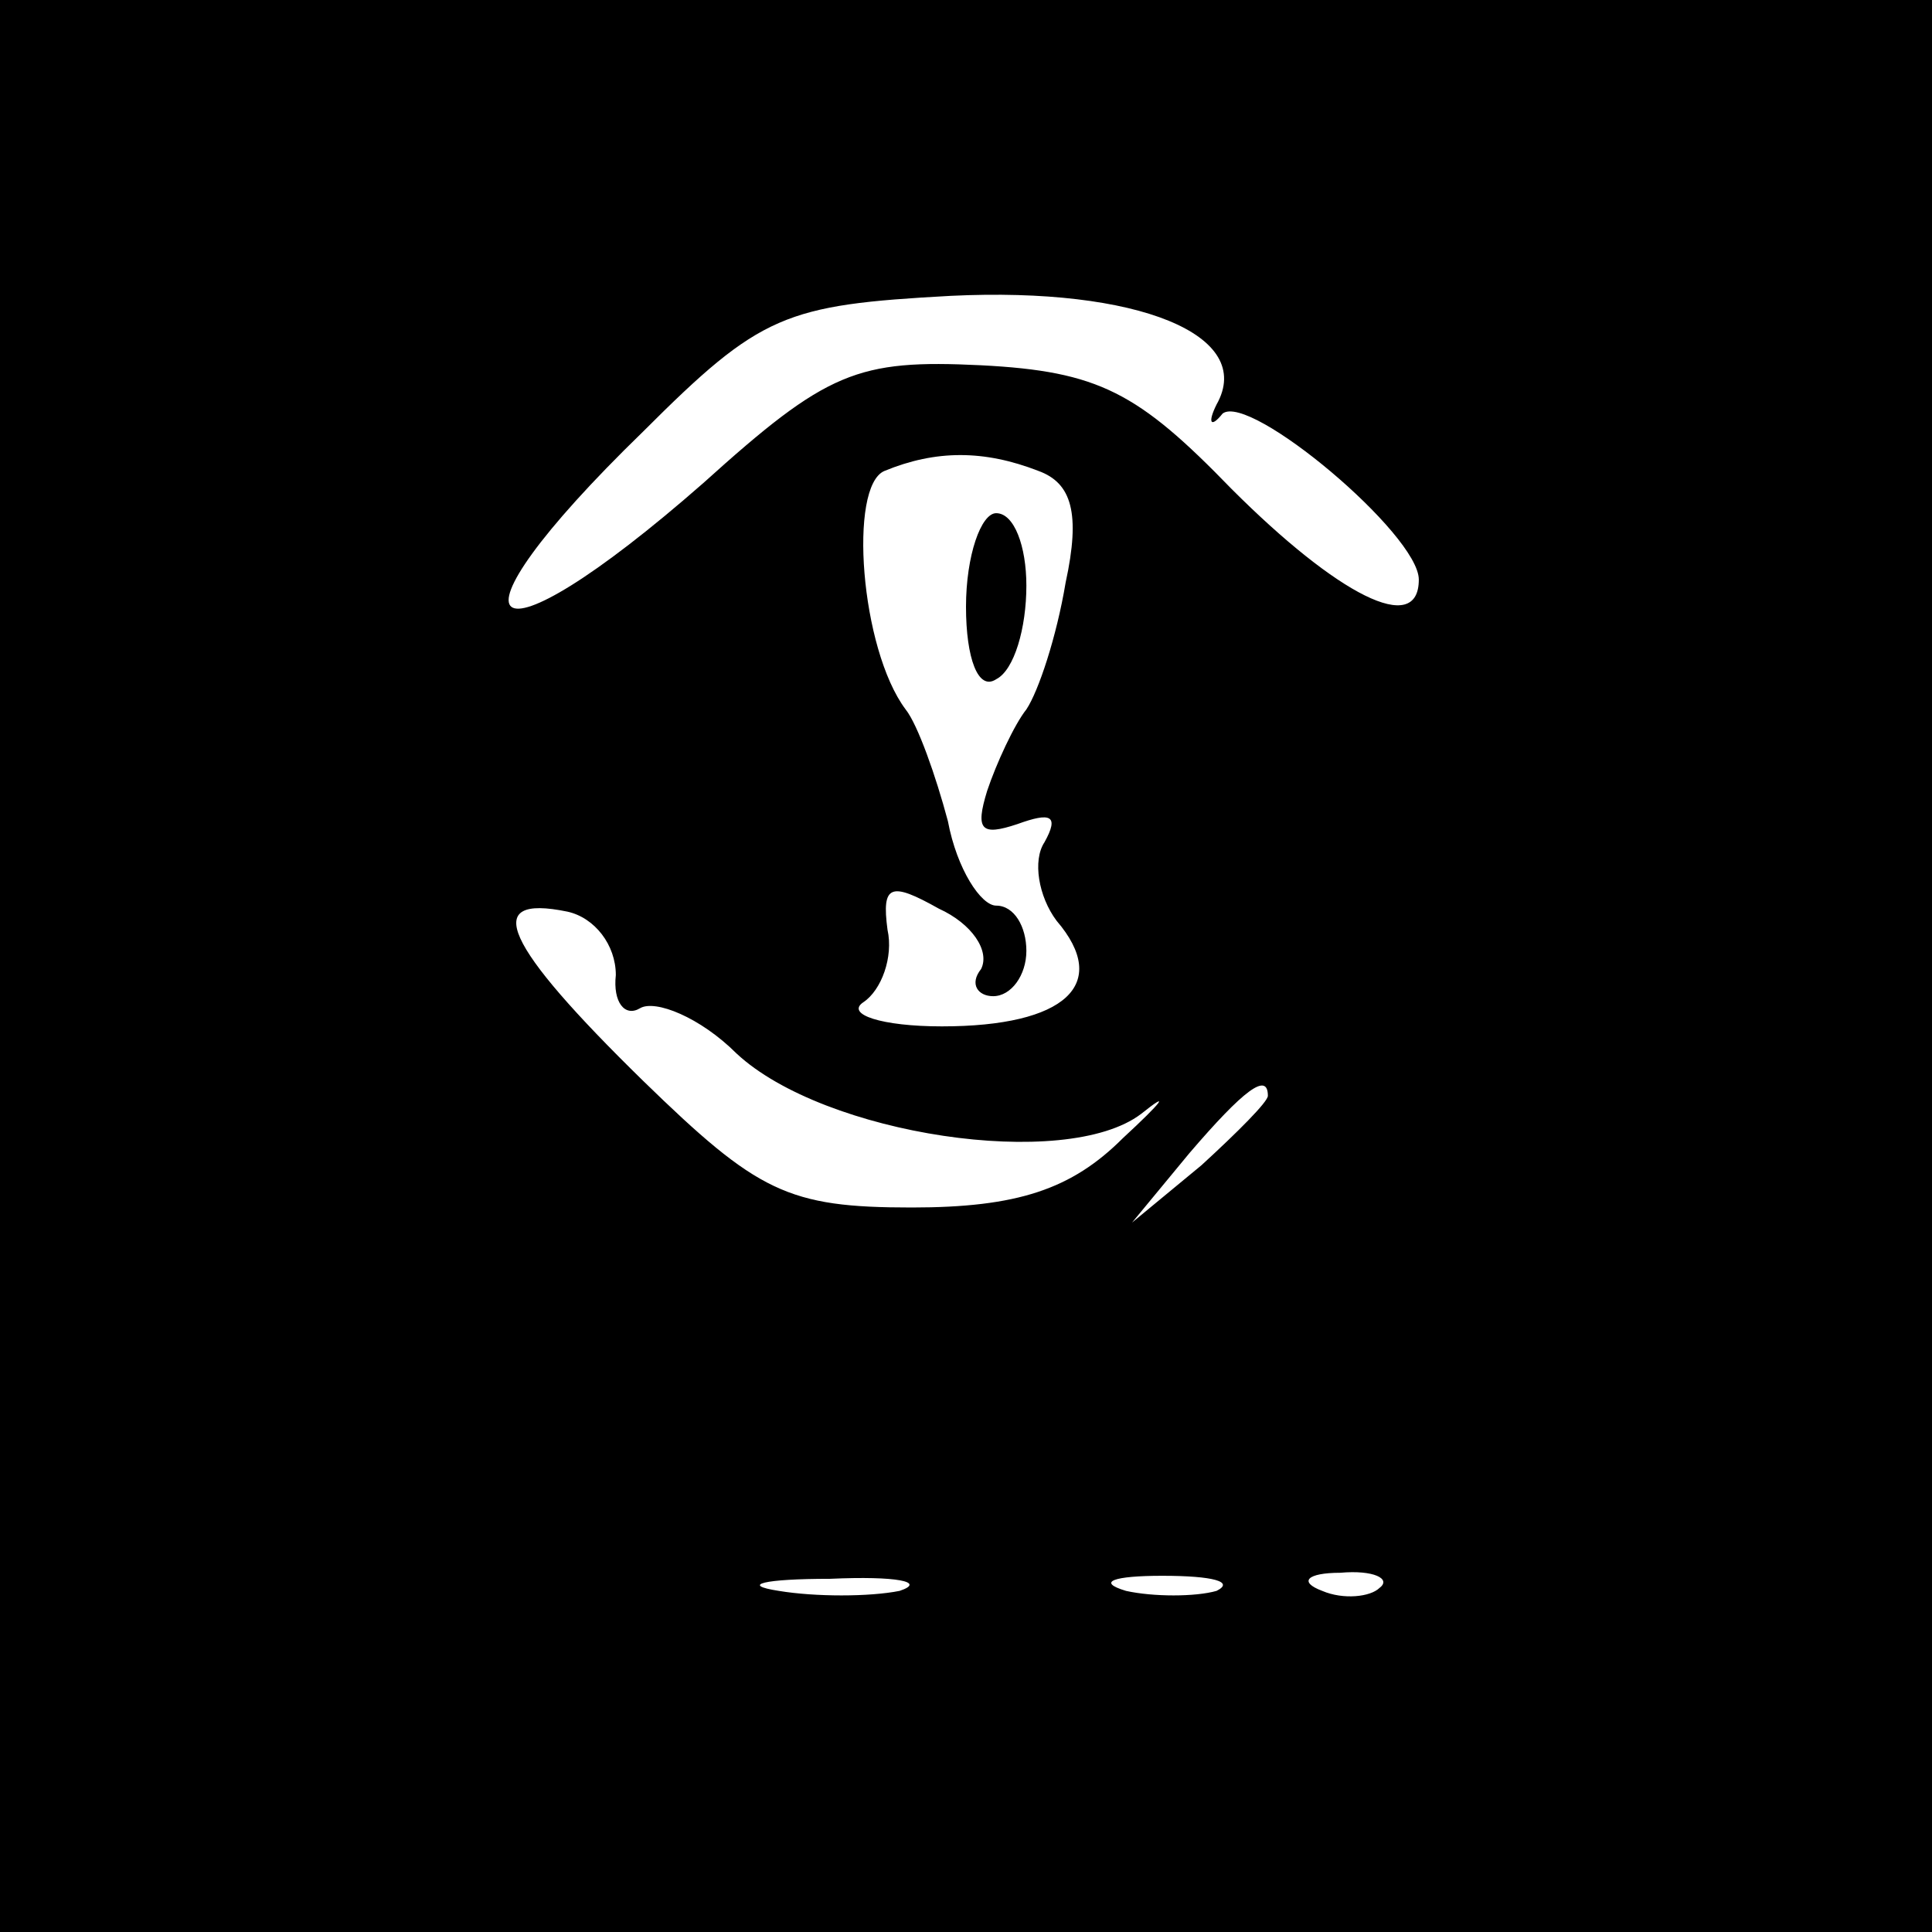
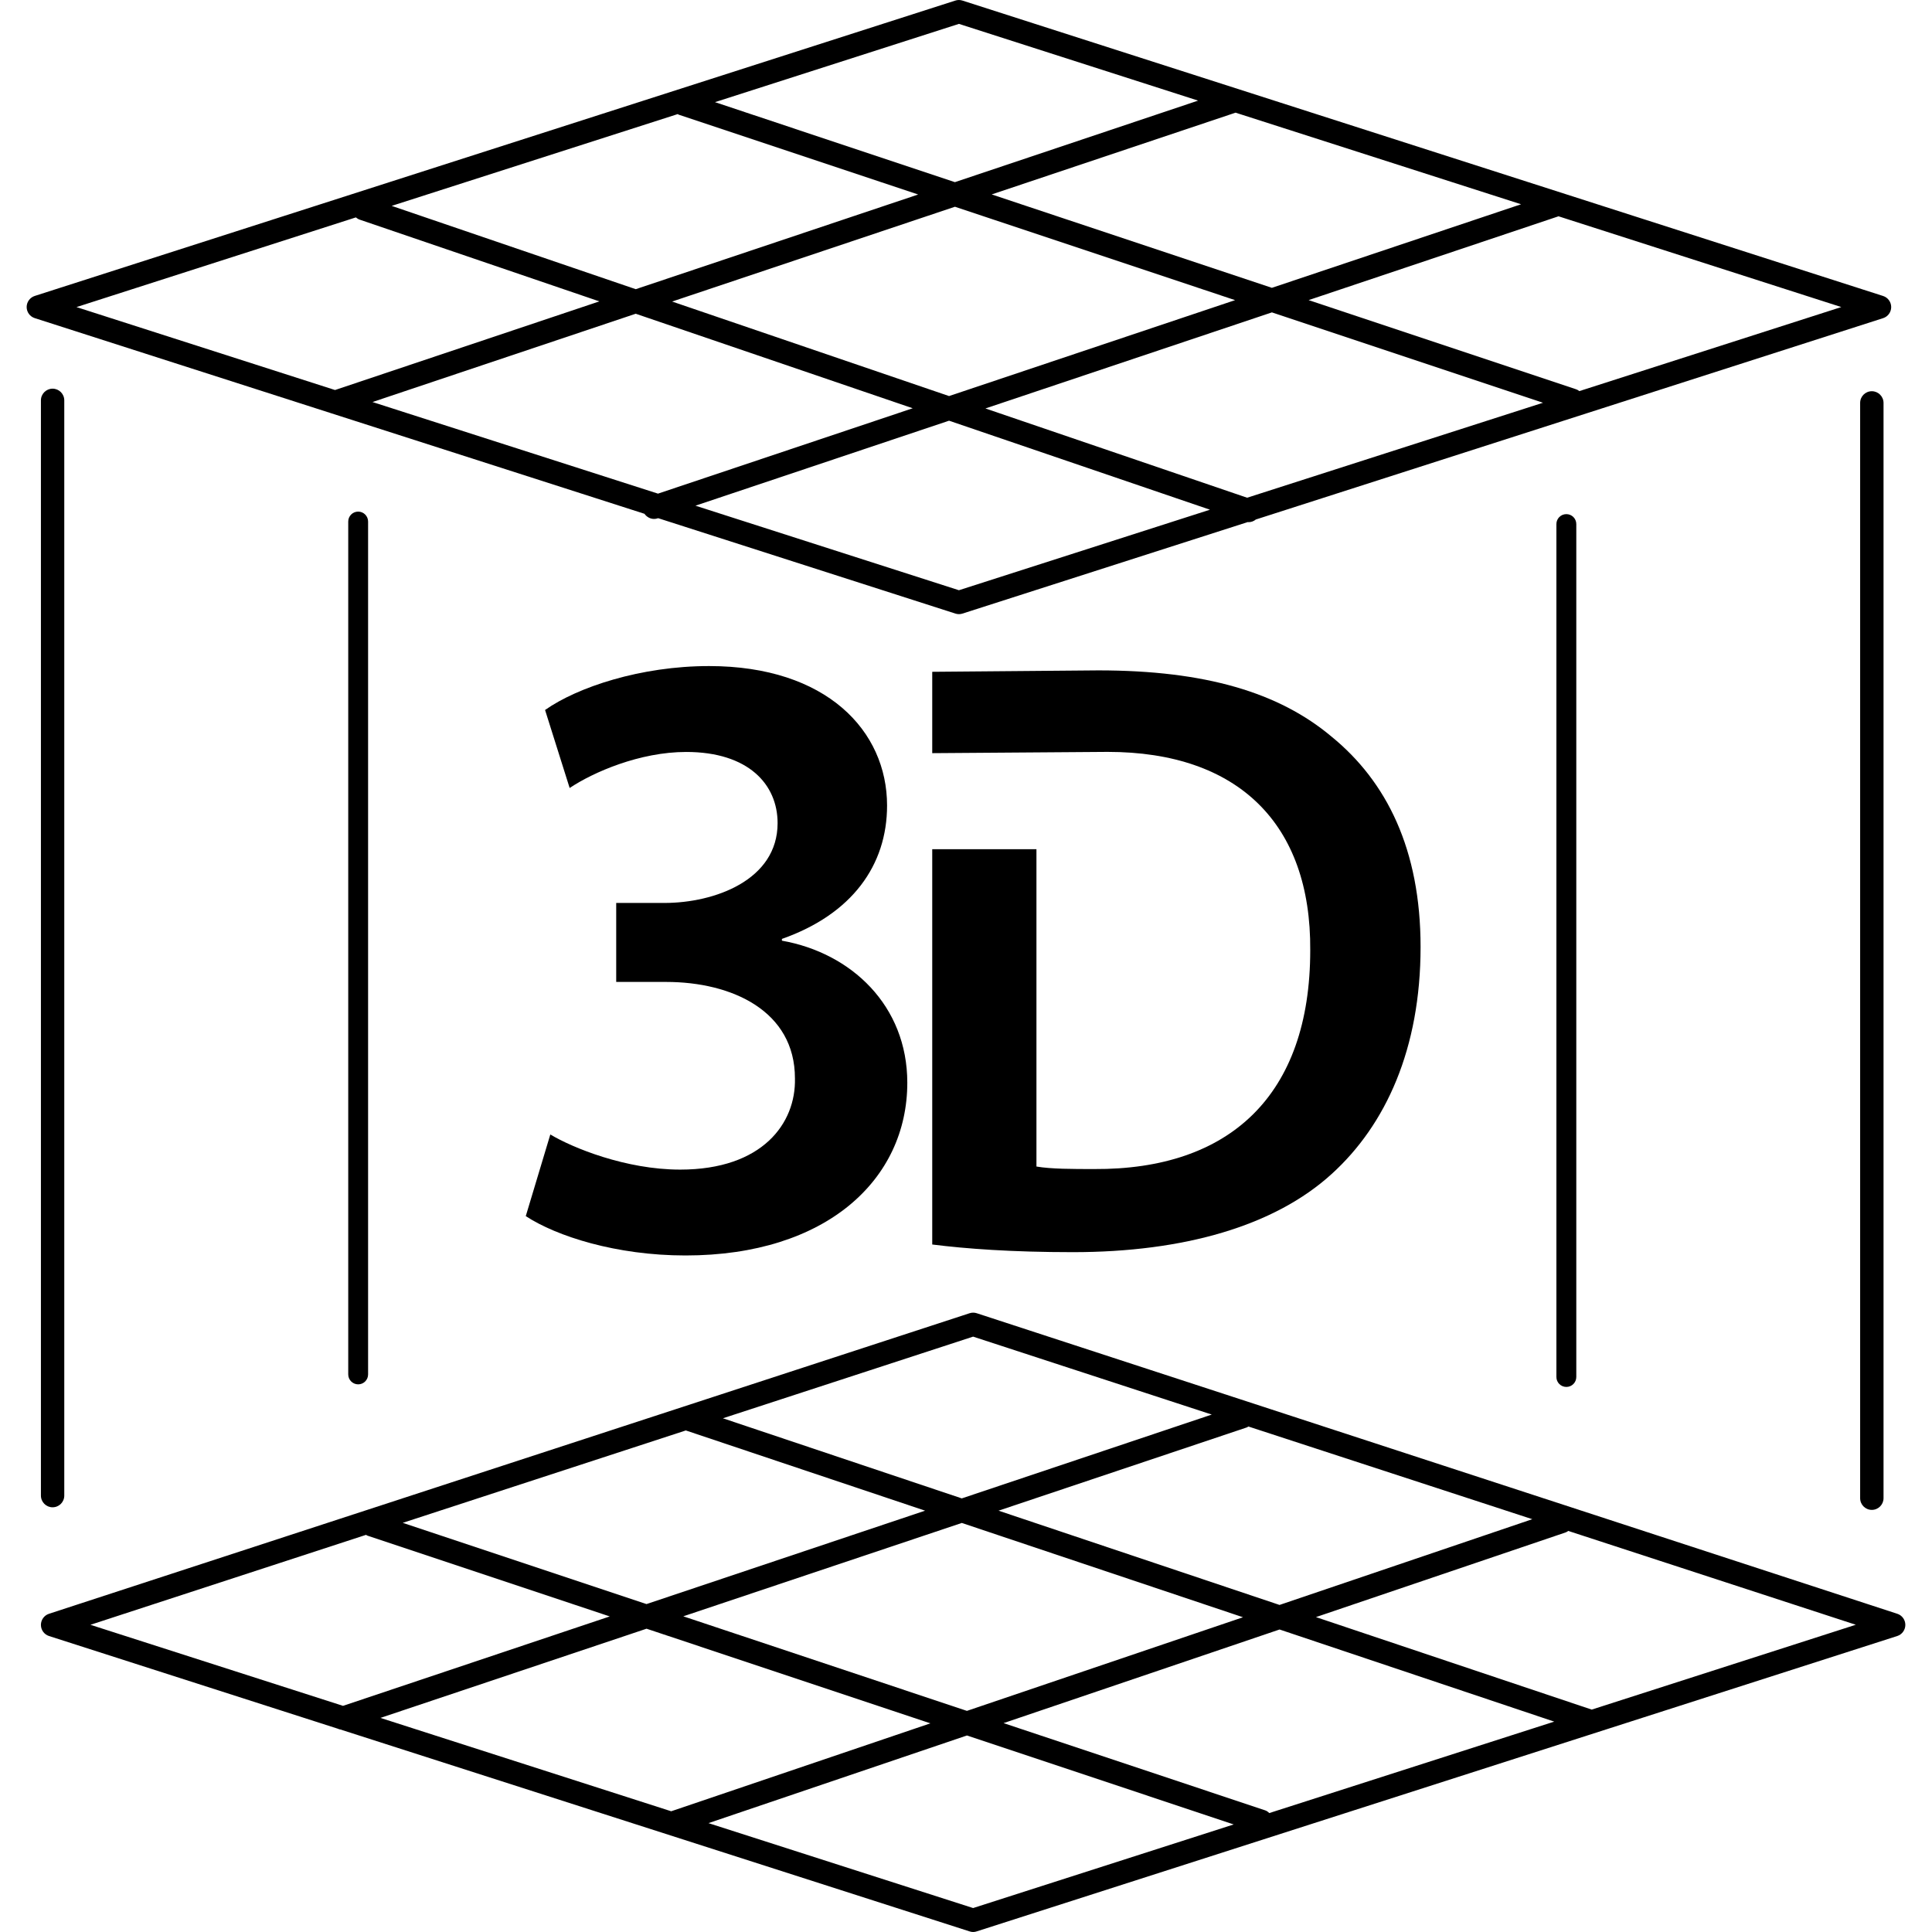
- <svg xmlns="http://www.w3.org/2000/svg" height="64pt" preserveAspectRatio="xMidYMid meet" viewBox="0 0 64 64" width="64pt">
-   <g transform="matrix(.1 0 0 -.1 0 64)">
-     <path d="m0 320v-320h320 320v320 320h-320-320zm403 186c-3-6-2-8 2-3 9 7 65-40 65-55 0-19-27-5-62 30-31 32-44 39-83 41-41 2-51-2-92-39-73-64-90-51-20 17 39 39 47 42 102 45 62 3 101-13 88-36zm-59-22c11-4 14-14 9-37-3-18-9-36-13-42-4-5-10-18-13-27-4-13-2-15 10-11 11 4 14 3 9-6-4-6-2-18 4-26 18-21 3-35-38-35-20 0-32 4-26 8s10 15 8 24c-2 15 1 16 17 7 11-5 17-14 14-20-4-5-1-9 4-9 6 0 11 7 11 15s-4 15-10 15c-5 0-13 12-16 28-4 15-10 32-14 37-15 20-19 74-7 79 17 7 33 7 51 0zm-140-167c-1-9 3-14 8-11s20-3 32-15c29-27 109-39 134-20 10 8 7 4-6-8-17-17-35-23-70-23-41 0-51 5-89 42-46 45-54 62-25 56 9-2 16-11 16-21zm216-40c0-2-10-12-22-23l-23-19 19 23c18 21 26 27 26 19zm-122-164c-10-2-28-2-40 0-13 2-5 4 17 4 22 1 32-1 23-4zm105 0c-7-2-21-2-30 0-10 3-4 5 12 5 17 0 24-2 18-5zm54 1c-3-3-12-4-19-1-8 3-5 6 6 6 11 1 17-2 13-5z" />
-     <path d="m320 439c0-17 4-28 10-24 6 3 10 17 10 31 0 13-4 24-10 24-5 0-10-14-10-31z" />
-   </g>
+ <svg xmlns="http://www.w3.org/2000/svg" height="800" viewBox="0 0 51.463 51.463" width="800">
+   <path d="m24.832 22.621v10.529c.903.114 2.122.204 3.747.204 2.96 0 5.373-.7 6.889-2.079 1.448-1.311 2.372-3.343 2.372-6.051 0-2.598-.905-4.407-2.372-5.603-1.398-1.175-3.363-1.764-6.209-1.764l-4.427.038v2.167l4.672-.034c3.479 0 5.422 1.919 5.397 5.284 0 3.864-2.145 5.85-5.756 5.828-.566 0-1.15 0-1.537-.067v-8.453h-2.776z" />
+   <path d="m18.118 31.155c-1.451 0-2.874-.584-3.459-.936l-.654 2.175c.819.536 2.408 1.048 4.254 1.048 3.76 0 5.909-2.029 5.909-4.601 0-2.056-1.494-3.458-3.34-3.784v-.047c1.867-.657 2.801-1.962 2.801-3.553 0-1.987-1.61-3.715-4.741-3.715-1.822 0-3.506.562-4.369 1.17l.655 2.078c.63-.421 1.867-.96 3.104-.96 1.66 0 2.435.866 2.435 1.896 0 1.519-1.681 2.126-3.016 2.126h-1.283v2.104h1.332c1.748 0 3.429.771 3.429 2.568.029 1.194-.862 2.431-3.057 2.431z" />
+   <path d="m8.832 11.011 8.335 2.675c.059.084.153.137.256.137.032 0 .065-.005.098-.017l.011-.003 7.917 2.541c.03.01.063.015.095.015.031 0 .063-.005.094-.015l7.6-2.438c.007 0 .013.003.02.003.071 0 .141-.026.194-.071l16.708-5.363c.129-.041.216-.161.216-.295 0-.135-.087-.255-.216-.296l-24.524-7.869c-.061-.02-.127-.02-.188 0l-24.522 7.868c-.128.041-.216.161-.216.296s.088.254.216.295l7.906 2.537c-.001 0-.001 0 0 0zm8.695 2.138-7.605-2.44 7.012-2.352 7.378 2.518zm.376-5.117 7.534-2.525 7.462 2.488-7.619 2.555zm7.64 7.69-7.018-2.252 6.755-2.264 6.95 2.371zm7.677-2.464-6.971-2.378 7.631-2.559 7.221 2.407zm8.293-7.497 7.534 2.418-6.978 2.239c-.025-.02-.053-.038-.084-.048l-7.127-2.376 6.646-2.229c.003 0 .006-.003.009-.004zm-.996-.32-6.638 2.226-7.463-2.488 6.496-2.178zm-14.974-4.805 6.371 2.044-6.478 2.172-6.391-2.131zm-7.49 2.403c.009.004.017.012.026.016l6.378 2.126-7.523 2.522-6.501-2.219zm-8.574 2.752c.029.024.063.046.103.06l6.383 2.177-7.041 2.361-6.887-2.209z" />
+   <path d="m50.54 42.987-24.521-8.006c-.063-.021-.13-.021-.193 0l-24.522 8.006c-.128.042-.214.162-.214.296 0 .136.088.255.216.296l7.693 2.469c.023.011.047.019.072.022l16.756 5.377c.03.011.063.016.094.016.032 0 .064-.005.095-.016l24.521-7.868c.128-.041.215-.16.216-.296 0-.135-.086-.254-.213-.296zm-17.286-4.989 7.562 2.469-6.733 2.284-7.485-2.511 6.615-2.218c.015-.005.026-.017.041-.024zm-.144 5.081-7.354 2.494-7.555-2.519 7.419-2.487zm-7.189-7.475 6.357 2.076-6.659 2.233-6.363-2.134zm-7.65 2.498c.004.002.008.005.012.006l6.359 2.132-7.421 2.488-6.493-2.164zm-15.862 5.178 7.341-2.396c.014.007.023.017.037.021l6.455 2.152-7.105 2.382zm7.725 2.48 7.088-2.376 7.561 2.521-6.904 2.342zm15.787 5.065-7.049-2.262 6.885-2.335 7.105 2.37zm7.889-2.53c-.033-.033-.07-.061-.117-.075l-6.961-2.321 7.352-2.494 7.316 2.454zm8.589-2.756-7.346-2.464 6.655-2.257c.024-.008.045-.024.065-.039l7.66 2.5z" />
+   <path d="m1.09 10.664v29.175c0 .171.139.311.31.311.173 0 .312-.139.312-.311v-29.175c0-.171-.139-.311-.312-.311-.171.001-.31.14-.31.311z" />
+   <path d="m9.276 13.893v22.717c0 .146.118.265.265.265.146 0 .264-.118.264-.265v-22.717c0-.146-.118-.265-.264-.265-.147 0-.265.118-.265.265z" />
+   <path d="m49.86 10.421c-.172 0-.311.139-.311.311v29.175c0 .173.139.312.311.312s.312-.139.312-.312v-29.176c-.001-.17-.14-.31-.312-.31z" />
+   <path d="m41.458 13.96v22.719c0 .146.118.265.266.265.146 0 .264-.119.264-.265v-22.719c0-.146-.118-.265-.264-.265-.148 0-.266.118-.266.265z" />
</svg>
